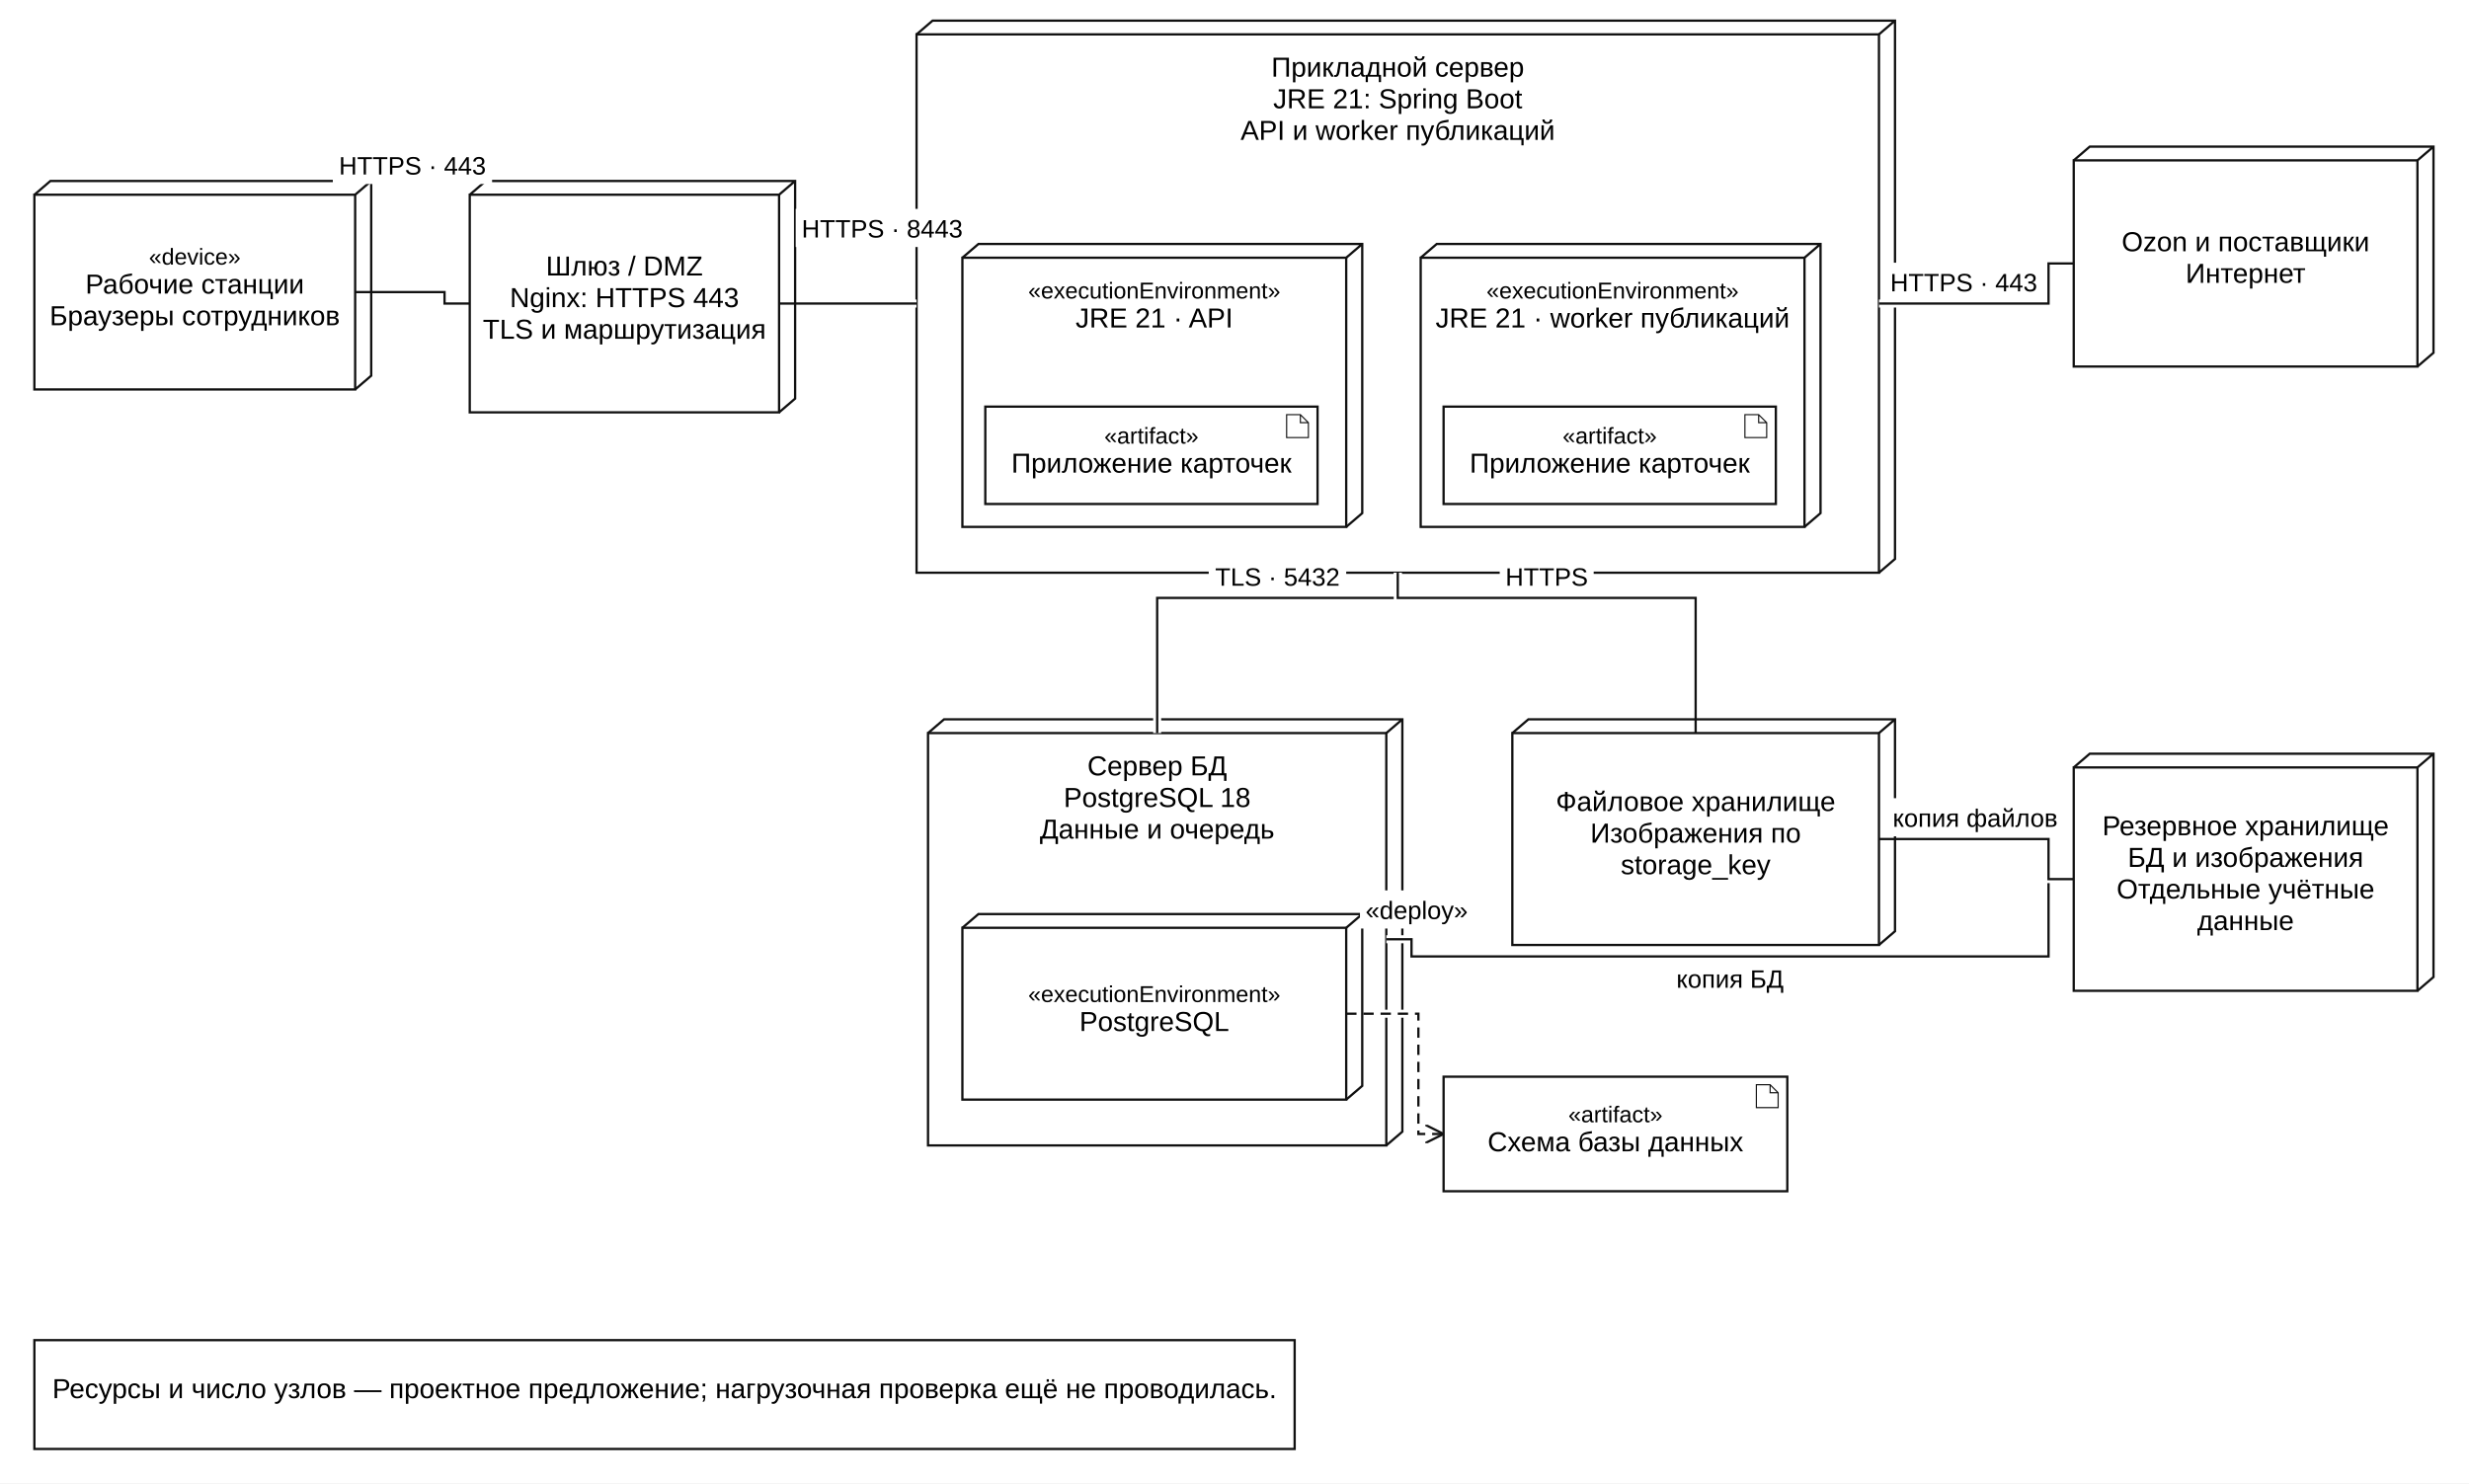
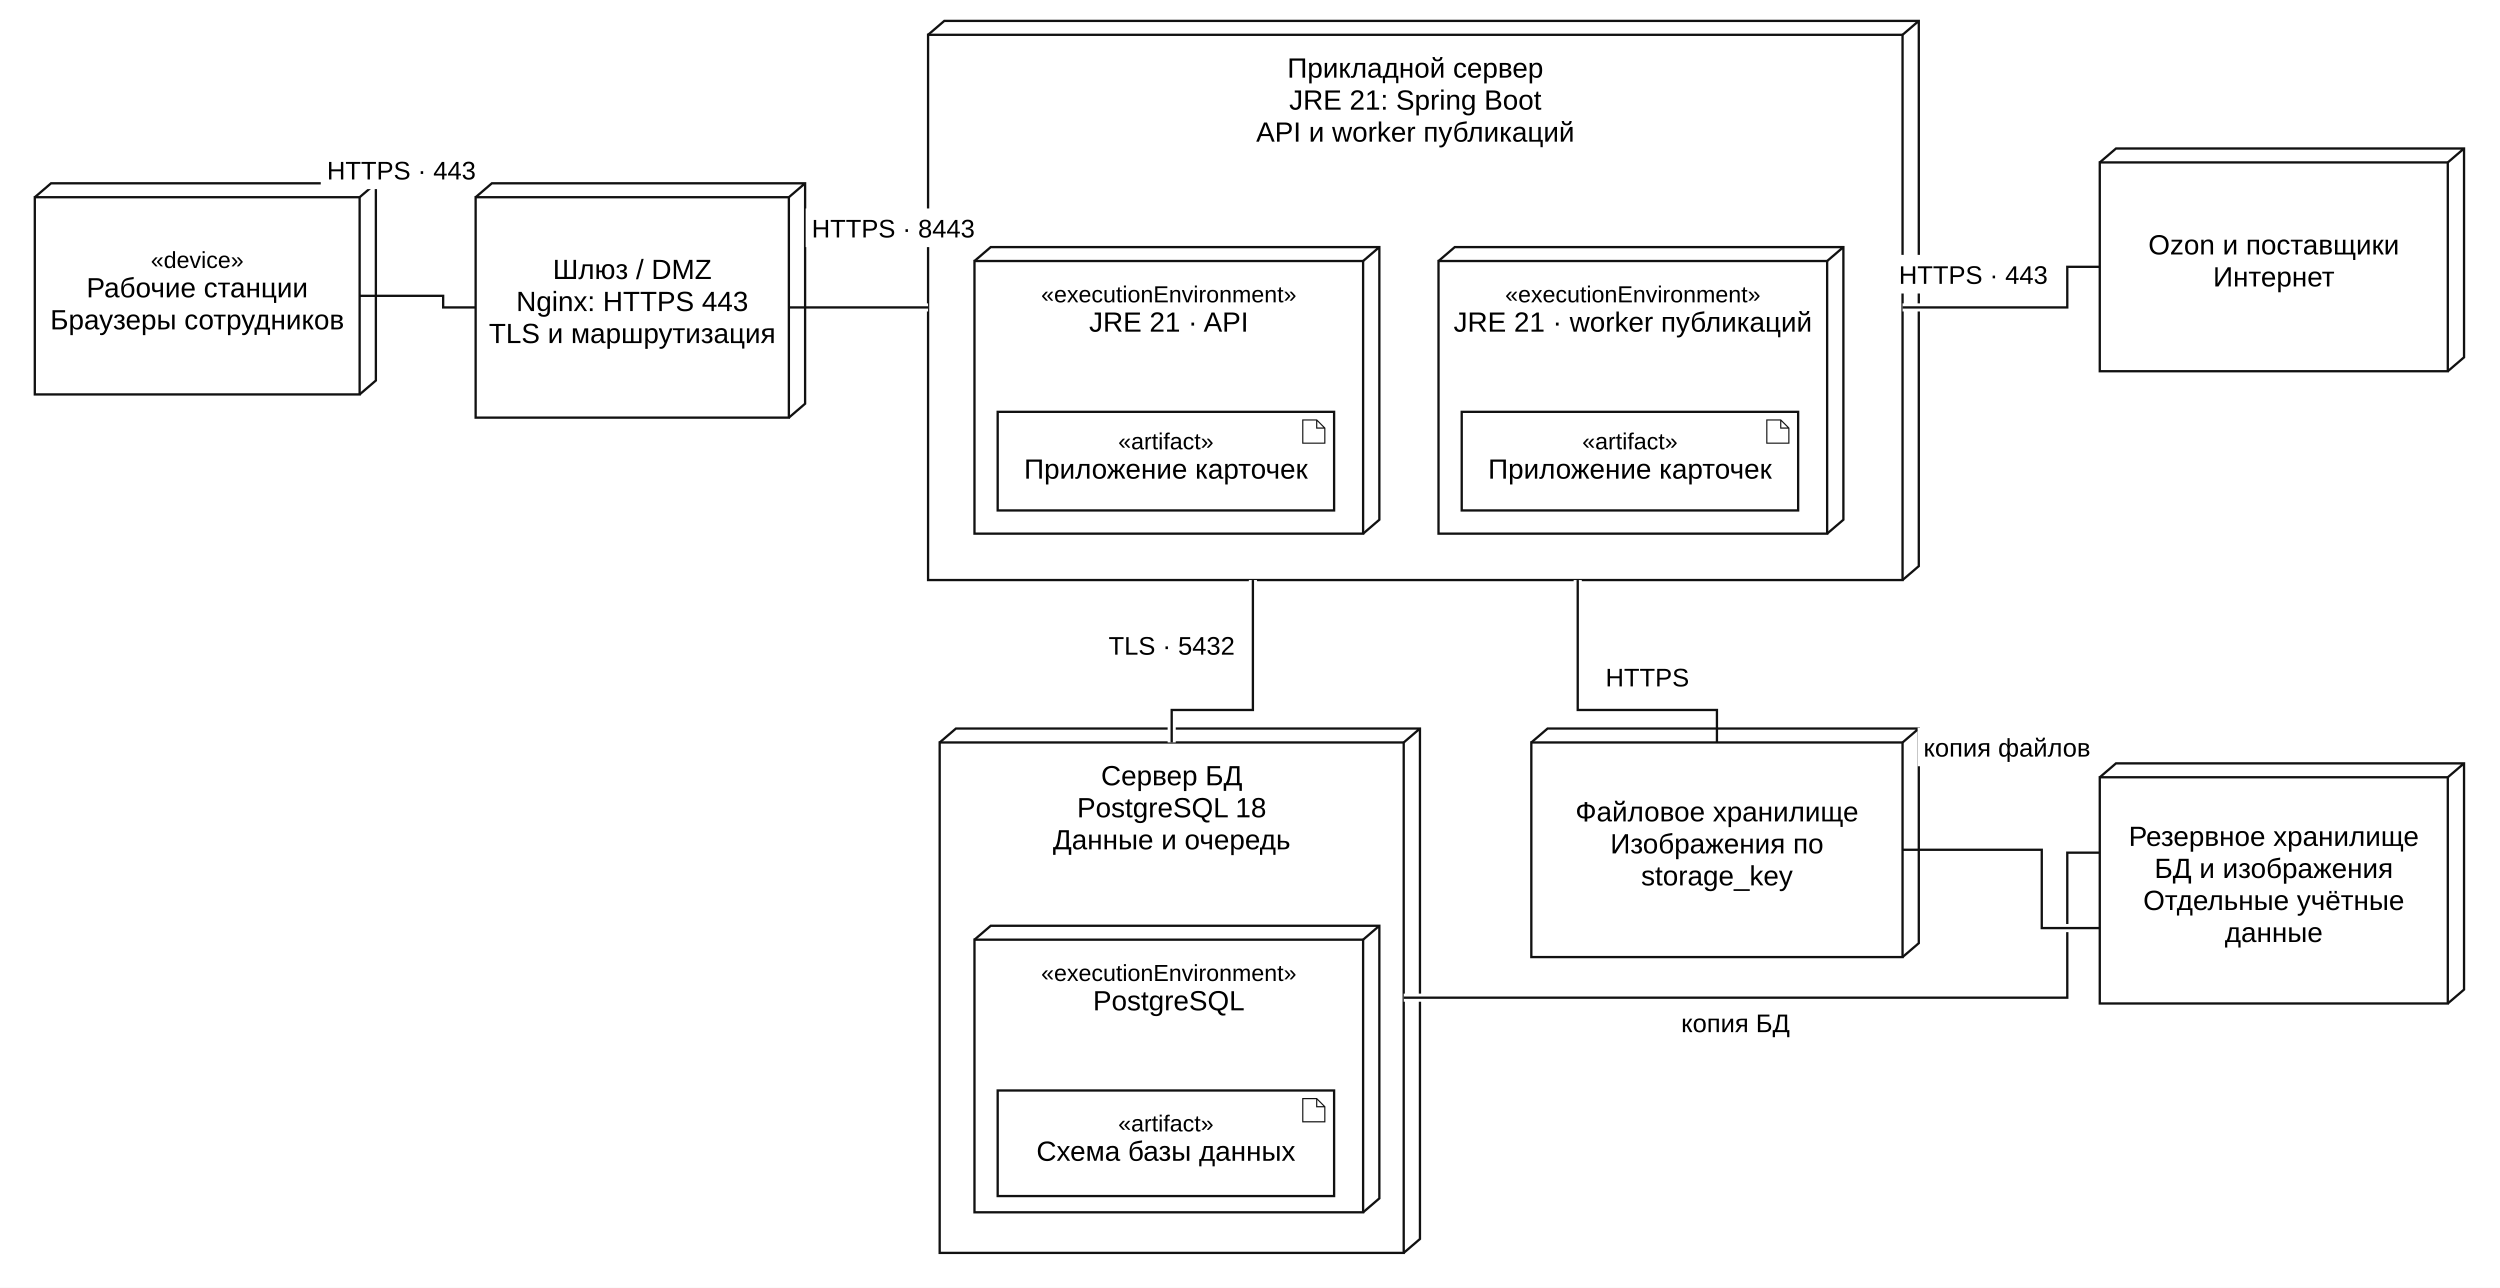
- <svg xmlns="http://www.w3.org/2000/svg" width="2155" height="1295" viewBox="0 10 2155 1295">
+ <svg xmlns="http://www.w3.org/2000/svg" width="2155" height="1110" viewBox="0 10 2155 1110">
  <defs>
    <marker id="open" markerWidth="9" markerHeight="8" refX="8" refY="4" orient="auto">
      <path d="M0 0L8 4L0 8" fill="none" stroke="#111" />
    </marker>
  </defs>
-   <rect x="0" y="10" width="2155" height="1295" fill="white" />
+   <rect x="0" y="10" width="2155" height="1110" fill="white" />
  <rect x="800" y="40" width="840" height="470" fill="white" stroke="#111" stroke-width="2" />
  <path d="M800 40l14-12h840v470l-14 12M1640 40l14-12" fill="none" stroke="#111" stroke-width="2" />
  <text x="1220" y="76.92" text-anchor="middle" font-family="Arial" font-size="24" font-weight="normal">Прикладной сервер</text>
  <text x="1220" y="104.52" text-anchor="middle" font-family="Arial" font-size="24" font-weight="normal">JRE 21: Spring Boot</text>
  <text x="1220" y="132.12" text-anchor="middle" font-family="Arial" font-size="24" font-weight="normal">API и worker публикаций</text>
-   <rect x="810" y="650" width="400" height="360" fill="white" stroke="#111" stroke-width="2" />
-   <path d="M810 650l14-12h400v360l-14 12M1210 650l14-12" fill="none" stroke="#111" stroke-width="2" />
+   <rect x="810" y="650" width="400" height="440" fill="white" stroke="#111" stroke-width="2" />
+   <path d="M810 650l14-12h400v440l-14 12M1210 650l14-12" fill="none" stroke="#111" stroke-width="2" />
  <text x="1010" y="686.92" text-anchor="middle" font-family="Arial" font-size="24" font-weight="normal">Сервер БД</text>
  <text x="1010" y="714.52" text-anchor="middle" font-family="Arial" font-size="24" font-weight="normal">PostgreSQL 18</text>
  <text x="1010" y="742.12" text-anchor="middle" font-family="Arial" font-size="24" font-weight="normal">Данные и очередь</text>
  <rect x="840" y="235" width="335" height="235" fill="white" stroke="#111" stroke-width="2" />
  <path d="M840 235l14-12h335v235l-14 12M1175 235l14-12" fill="none" stroke="#111" stroke-width="2" />
  <text x="1007.5" y="270.6" text-anchor="middle" font-family="Arial" font-size="20" font-weight="normal">«executionEnvironment»</text>
  <text x="1007.5" y="295.92" text-anchor="middle" font-family="Arial" font-size="24" font-weight="normal">JRE 21 · API</text>
  <rect x="1240" y="235" width="335" height="235" fill="white" stroke="#111" stroke-width="2" />
  <path d="M1240 235l14-12h335v235l-14 12M1575 235l14-12" fill="none" stroke="#111" stroke-width="2" />
  <text x="1407.5" y="270.6" text-anchor="middle" font-family="Arial" font-size="20" font-weight="normal">«executionEnvironment»</text>
  <text x="1407.5" y="295.92" text-anchor="middle" font-family="Arial" font-size="24" font-weight="normal">JRE 21 · worker публикаций</text>
-   <path d="M310 265L388 265L388 275L410 275" fill="none" stroke="white" stroke-width="7" />
-   <path d="M310 265L388 265L388 275L410 275" fill="none" stroke="#111" stroke-width="2" />
+   <rect x="840" y="820" width="335" height="235" fill="white" stroke="#111" stroke-width="2" />
+   <path d="M840 820l14-12h335v235l-14 12M1175 820l14-12" fill="none" stroke="#111" stroke-width="2" />
+   <text x="1007.5" y="855.6" text-anchor="middle" font-family="Arial" font-size="20" font-weight="normal">«executionEnvironment»</text>
+   <text x="1007.5" y="880.92" text-anchor="middle" font-family="Arial" font-size="24" font-weight="normal">PostgreSQL</text>
+   <path d="M310 265L382 265L382 275L410 275" fill="none" stroke="white" stroke-width="7" />
+   <path d="M310 265L382 265L382 275L410 275" fill="none" stroke="#111" stroke-width="2" />
  <path d="M680 275L800 275" fill="none" stroke="white" stroke-width="7" />
  <path d="M680 275L800 275" fill="none" stroke="#111" stroke-width="2" />
-   <path d="M1220 510L1220 532L1010 532L1010 650" fill="none" stroke="white" stroke-width="7" />
-   <path d="M1220 510L1220 532L1010 532L1010 650" fill="none" stroke="#111" stroke-width="2" />
-   <path d="M1640 275L1788 275L1788 240L1810 240" fill="none" stroke="white" stroke-width="7" />
-   <path d="M1640 275L1788 275L1788 240L1810 240" fill="none" stroke="#111" stroke-width="2" />
-   <path d="M1210 830L1232 830L1232 845L1788 845L1788 777.5L1810 777.5" fill="none" stroke="white" stroke-width="7" />
-   <path d="M1210 830L1232 830L1232 845L1788 845L1788 777.5L1810 777.5" fill="none" stroke="#111" stroke-width="2" />
-   <path d="M1220 510L1220 532L1480 532L1480 650" fill="none" stroke="white" stroke-width="7" />
-   <path d="M1220 510L1220 532L1480 532L1480 650" fill="none" stroke="#111" stroke-width="2" />
-   <path d="M1640 742.5L1788 742.5L1788 777.5L1810 777.5" fill="none" stroke="white" stroke-width="7" />
-   <path d="M1640 742.5L1788 742.5L1788 777.5L1810 777.5" fill="none" stroke="#111" stroke-width="2" />
-   <path d="M1175 895L1238 895L1238 1000L1260 1000" fill="none" stroke="white" stroke-width="7" />
-   <path d="M1175 895L1238 895L1238 1000L1260 1000" fill="none" stroke="#111" stroke-width="2" stroke-dasharray="9 6" marker-end="url(#open)" />
+   <path d="M1080 510L1080 622L1010 622L1010 650" fill="none" stroke="white" stroke-width="7" />
+   <path d="M1080 510L1080 622L1010 622L1010 650" fill="none" stroke="#111" stroke-width="2" />
+   <path d="M1640 275L1782 275L1782 240L1810 240" fill="none" stroke="white" stroke-width="7" />
+   <path d="M1640 275L1782 275L1782 240L1810 240" fill="none" stroke="#111" stroke-width="2" />
+   <path d="M1210 870L1782 870L1782 745L1810 745" fill="none" stroke="white" stroke-width="7" />
+   <path d="M1210 870L1782 870L1782 745L1810 745" fill="none" stroke="#111" stroke-width="2" />
+   <path d="M1360 510L1360 622L1480 622L1480 650" fill="none" stroke="white" stroke-width="7" />
+   <path d="M1360 510L1360 622L1480 622L1480 650" fill="none" stroke="#111" stroke-width="2" />
+   <path d="M1640 742.5L1760 742.5L1760 810L1810 810" fill="none" stroke="white" stroke-width="7" />
+   <path d="M1640 742.5L1760 742.5L1760 810L1810 810" fill="none" stroke="#111" stroke-width="2" />
  <rect x="30" y="180" width="280" height="170" fill="white" stroke="#111" stroke-width="2" />
  <path d="M30 180l14-12h280v170l-14 12M310 180l14-12" fill="none" stroke="#111" stroke-width="2" />
  <text x="170" y="241" text-anchor="middle" font-family="Arial" font-size="20" font-weight="normal">«device»</text>
  <text x="170" y="266.32" text-anchor="middle" font-family="Arial" font-size="24" font-weight="normal">Рабочие станции</text>
  <text x="170" y="293.92" text-anchor="middle" font-family="Arial" font-size="24" font-weight="normal">Браузеры сотрудников</text>
  <rect x="410" y="180" width="270" height="190" fill="white" stroke="#111" stroke-width="2" />
  <path d="M410 180l14-12h270v190l-14 12M680 180l14-12" fill="none" stroke="#111" stroke-width="2" />
  <text x="545" y="250.52" text-anchor="middle" font-family="Arial" font-size="24" font-weight="normal">Шлюз / DMZ</text>
  <text x="545" y="278.12" text-anchor="middle" font-family="Arial" font-size="24" font-weight="normal">Nginx: HTTPS 443</text>
  <text x="545" y="305.72" text-anchor="middle" font-family="Arial" font-size="24" font-weight="normal">TLS и маршрутизация</text>
  <rect x="1320" y="650" width="320" height="185" fill="white" stroke="#111" stroke-width="2" />
  <path d="M1320 650l14-12h320v185l-14 12M1640 650l14-12" fill="none" stroke="#111" stroke-width="2" />
  <text x="1480" y="718.02" text-anchor="middle" font-family="Arial" font-size="24" font-weight="normal">Файловое хранилище</text>
  <text x="1480" y="745.62" text-anchor="middle" font-family="Arial" font-size="24" font-weight="normal">Изображения по</text>
  <text x="1480" y="773.22" text-anchor="middle" font-family="Arial" font-size="24" font-weight="normal">storage_key</text>
  <rect x="1810" y="150" width="300" height="180" fill="white" stroke="#111" stroke-width="2" />
  <path d="M1810 150l14-12h300v180l-14 12M2110 150l14-12" fill="none" stroke="#111" stroke-width="2" />
  <text x="1960" y="229.32" text-anchor="middle" font-family="Arial" font-size="24" font-weight="normal">Ozon и поставщики</text>
  <text x="1960" y="256.92" text-anchor="middle" font-family="Arial" font-size="24" font-weight="normal">Интернет</text>
  <rect x="1810" y="680" width="300" height="195" fill="white" stroke="#111" stroke-width="2" />
  <path d="M1810 680l14-12h300v195l-14 12M2110 680l14-12" fill="none" stroke="#111" stroke-width="2" />
  <text x="1960" y="739.22" text-anchor="middle" font-family="Arial" font-size="24" font-weight="normal">Резервное хранилище</text>
  <text x="1960" y="766.82" text-anchor="middle" font-family="Arial" font-size="24" font-weight="normal">БД и изображения</text>
  <text x="1960" y="794.42" text-anchor="middle" font-family="Arial" font-size="24" font-weight="normal">Отдельные учётные</text>
  <text x="1960" y="822.02" text-anchor="middle" font-family="Arial" font-size="24" font-weight="normal">данные</text>
-   <rect x="840" y="820" width="335" height="150" fill="white" stroke="#111" stroke-width="2" />
-   <path d="M840 820l14-12h335v150l-14 12M1175 820l14-12" fill="none" stroke="#111" stroke-width="2" />
-   <text x="1007.5" y="884.8" text-anchor="middle" font-family="Arial" font-size="20" font-weight="normal">«executionEnvironment»</text>
-   <text x="1007.5" y="910.12" text-anchor="middle" font-family="Arial" font-size="24" font-weight="normal">PostgreSQL</text>
  <rect x="860" y="365" width="290" height="85" fill="white" stroke="#111" stroke-width="2" />
  <path d="M1123 372h12l7 7v13h-19ZM1135 372v7h7" fill="white" stroke="#111" />
  <text x="1005" y="397.3" text-anchor="middle" font-family="Arial" font-size="20" font-weight="normal">«artifact»</text>
  <text x="1005" y="422.62" text-anchor="middle" font-family="Arial" font-size="24" font-weight="normal">Приложение карточек</text>
  <rect x="1260" y="365" width="290" height="85" fill="white" stroke="#111" stroke-width="2" />
  <path d="M1523 372h12l7 7v13h-19ZM1535 372v7h7" fill="white" stroke="#111" />
  <text x="1405" y="397.3" text-anchor="middle" font-family="Arial" font-size="20" font-weight="normal">«artifact»</text>
  <text x="1405" y="422.62" text-anchor="middle" font-family="Arial" font-size="24" font-weight="normal">Приложение карточек</text>
-   <rect x="1260" y="950" width="300" height="100" fill="white" stroke="#111" stroke-width="2" />
-   <path d="M1533 957h12l7 7v13h-19ZM1545 957v7h7" fill="white" stroke="#111" />
-   <text x="1410" y="989.8" text-anchor="middle" font-family="Arial" font-size="20" font-weight="normal">«artifact»</text>
-   <text x="1410" y="1015.12" text-anchor="middle" font-family="Arial" font-size="24" font-weight="normal">Схема базы данных</text>
-   <rect x="30" y="1180" width="1100" height="95" fill="white" stroke="#111" stroke-width="2" />
-   <text x="580" y="1230.62" text-anchor="middle" font-family="Arial" font-size="24" font-weight="normal">Ресурсы и число узлов — проектное предложение; нагрузочная проверка ещё не проводилась.</text>
-   <rect x="290.5" y="137.35" width="139" height="33.3" fill="white" />
-   <text x="360" y="162.35" text-anchor="middle" font-family="Arial" font-size="22">HTTPS · 443</text>
-   <rect x="694.5" y="192.35" width="151" height="33.3" fill="white" />
-   <text x="770" y="217.35" text-anchor="middle" font-family="Arial" font-size="22">HTTPS · 8443</text>
-   <rect x="1055" y="496.35" width="120" height="33.3" fill="white" />
-   <text x="1115" y="521.35" text-anchor="middle" font-family="Arial" font-size="22">TLS · 5432</text>
-   <rect x="1644.5" y="239.35" width="139" height="33.3" fill="white" />
-   <text x="1714" y="264.35" text-anchor="middle" font-family="Arial" font-size="22">HTTPS · 443</text>
-   <rect x="1458" y="847.35" width="104" height="33.3" fill="white" />
-   <text x="1510" y="872.35" text-anchor="middle" font-family="Arial" font-size="22">копия БД</text>
-   <rect x="1309" y="496.35" width="82" height="33.3" fill="white" />
-   <text x="1350" y="521.35" text-anchor="middle" font-family="Arial" font-size="22">HTTPS</text>
-   <rect x="1647" y="706.85" width="154" height="33.3" fill="white" />
-   <text x="1724" y="731.85" text-anchor="middle" font-family="Arial" font-size="22">копия файлов</text>
-   <rect x="1187" y="787.35" width="99" height="33.3" fill="white" />
-   <text x="1236.5" y="812.35" text-anchor="middle" font-family="Arial" font-size="22">«deploy»</text>
+   <rect x="860" y="950" width="290" height="91" fill="white" stroke="#111" stroke-width="2" />
+   <path d="M1123 957h12l7 7v13h-19ZM1135 957v7h7" fill="white" stroke="#111" />
+   <text x="1005" y="985.3" text-anchor="middle" font-family="Arial" font-size="20" font-weight="normal">«artifact»</text>
+   <text x="1005" y="1010.62" text-anchor="middle" font-family="Arial" font-size="24" font-weight="normal">Схема базы данных</text>
+   <rect x="276.5" y="139.7" width="139" height="33.3" fill="white" />
+   <text x="346" y="164.7" text-anchor="middle" font-family="Arial" font-size="22">HTTPS · 443</text>
+   <rect x="694.5" y="189.7" width="151" height="33.3" fill="white" />
+   <text x="770" y="214.7" text-anchor="middle" font-family="Arial" font-size="22">HTTPS · 8443</text>
+   <rect x="950" y="549.35" width="120" height="33.3" fill="white" />
+   <text x="1010" y="574.35" text-anchor="middle" font-family="Arial" font-size="22">TLS · 5432</text>
+   <rect x="1631.5" y="229.7" width="139" height="33.3" fill="white" />
+   <text x="1701" y="254.7" text-anchor="middle" font-family="Arial" font-size="22">HTTPS · 443</text>
+   <rect x="1444" y="874.7" width="104" height="33.3" fill="white" />
+   <text x="1496" y="899.7" text-anchor="middle" font-family="Arial" font-size="22">копия БД</text>
+   <rect x="1379" y="576.7" width="82" height="33.3" fill="white" />
+   <text x="1420" y="601.7" text-anchor="middle" font-family="Arial" font-size="22">HTTPS</text>
+   <rect x="1653" y="637.2" width="154" height="33.3" fill="white" />
+   <text x="1730" y="662.2" text-anchor="middle" font-family="Arial" font-size="22">копия файлов</text>
</svg>
